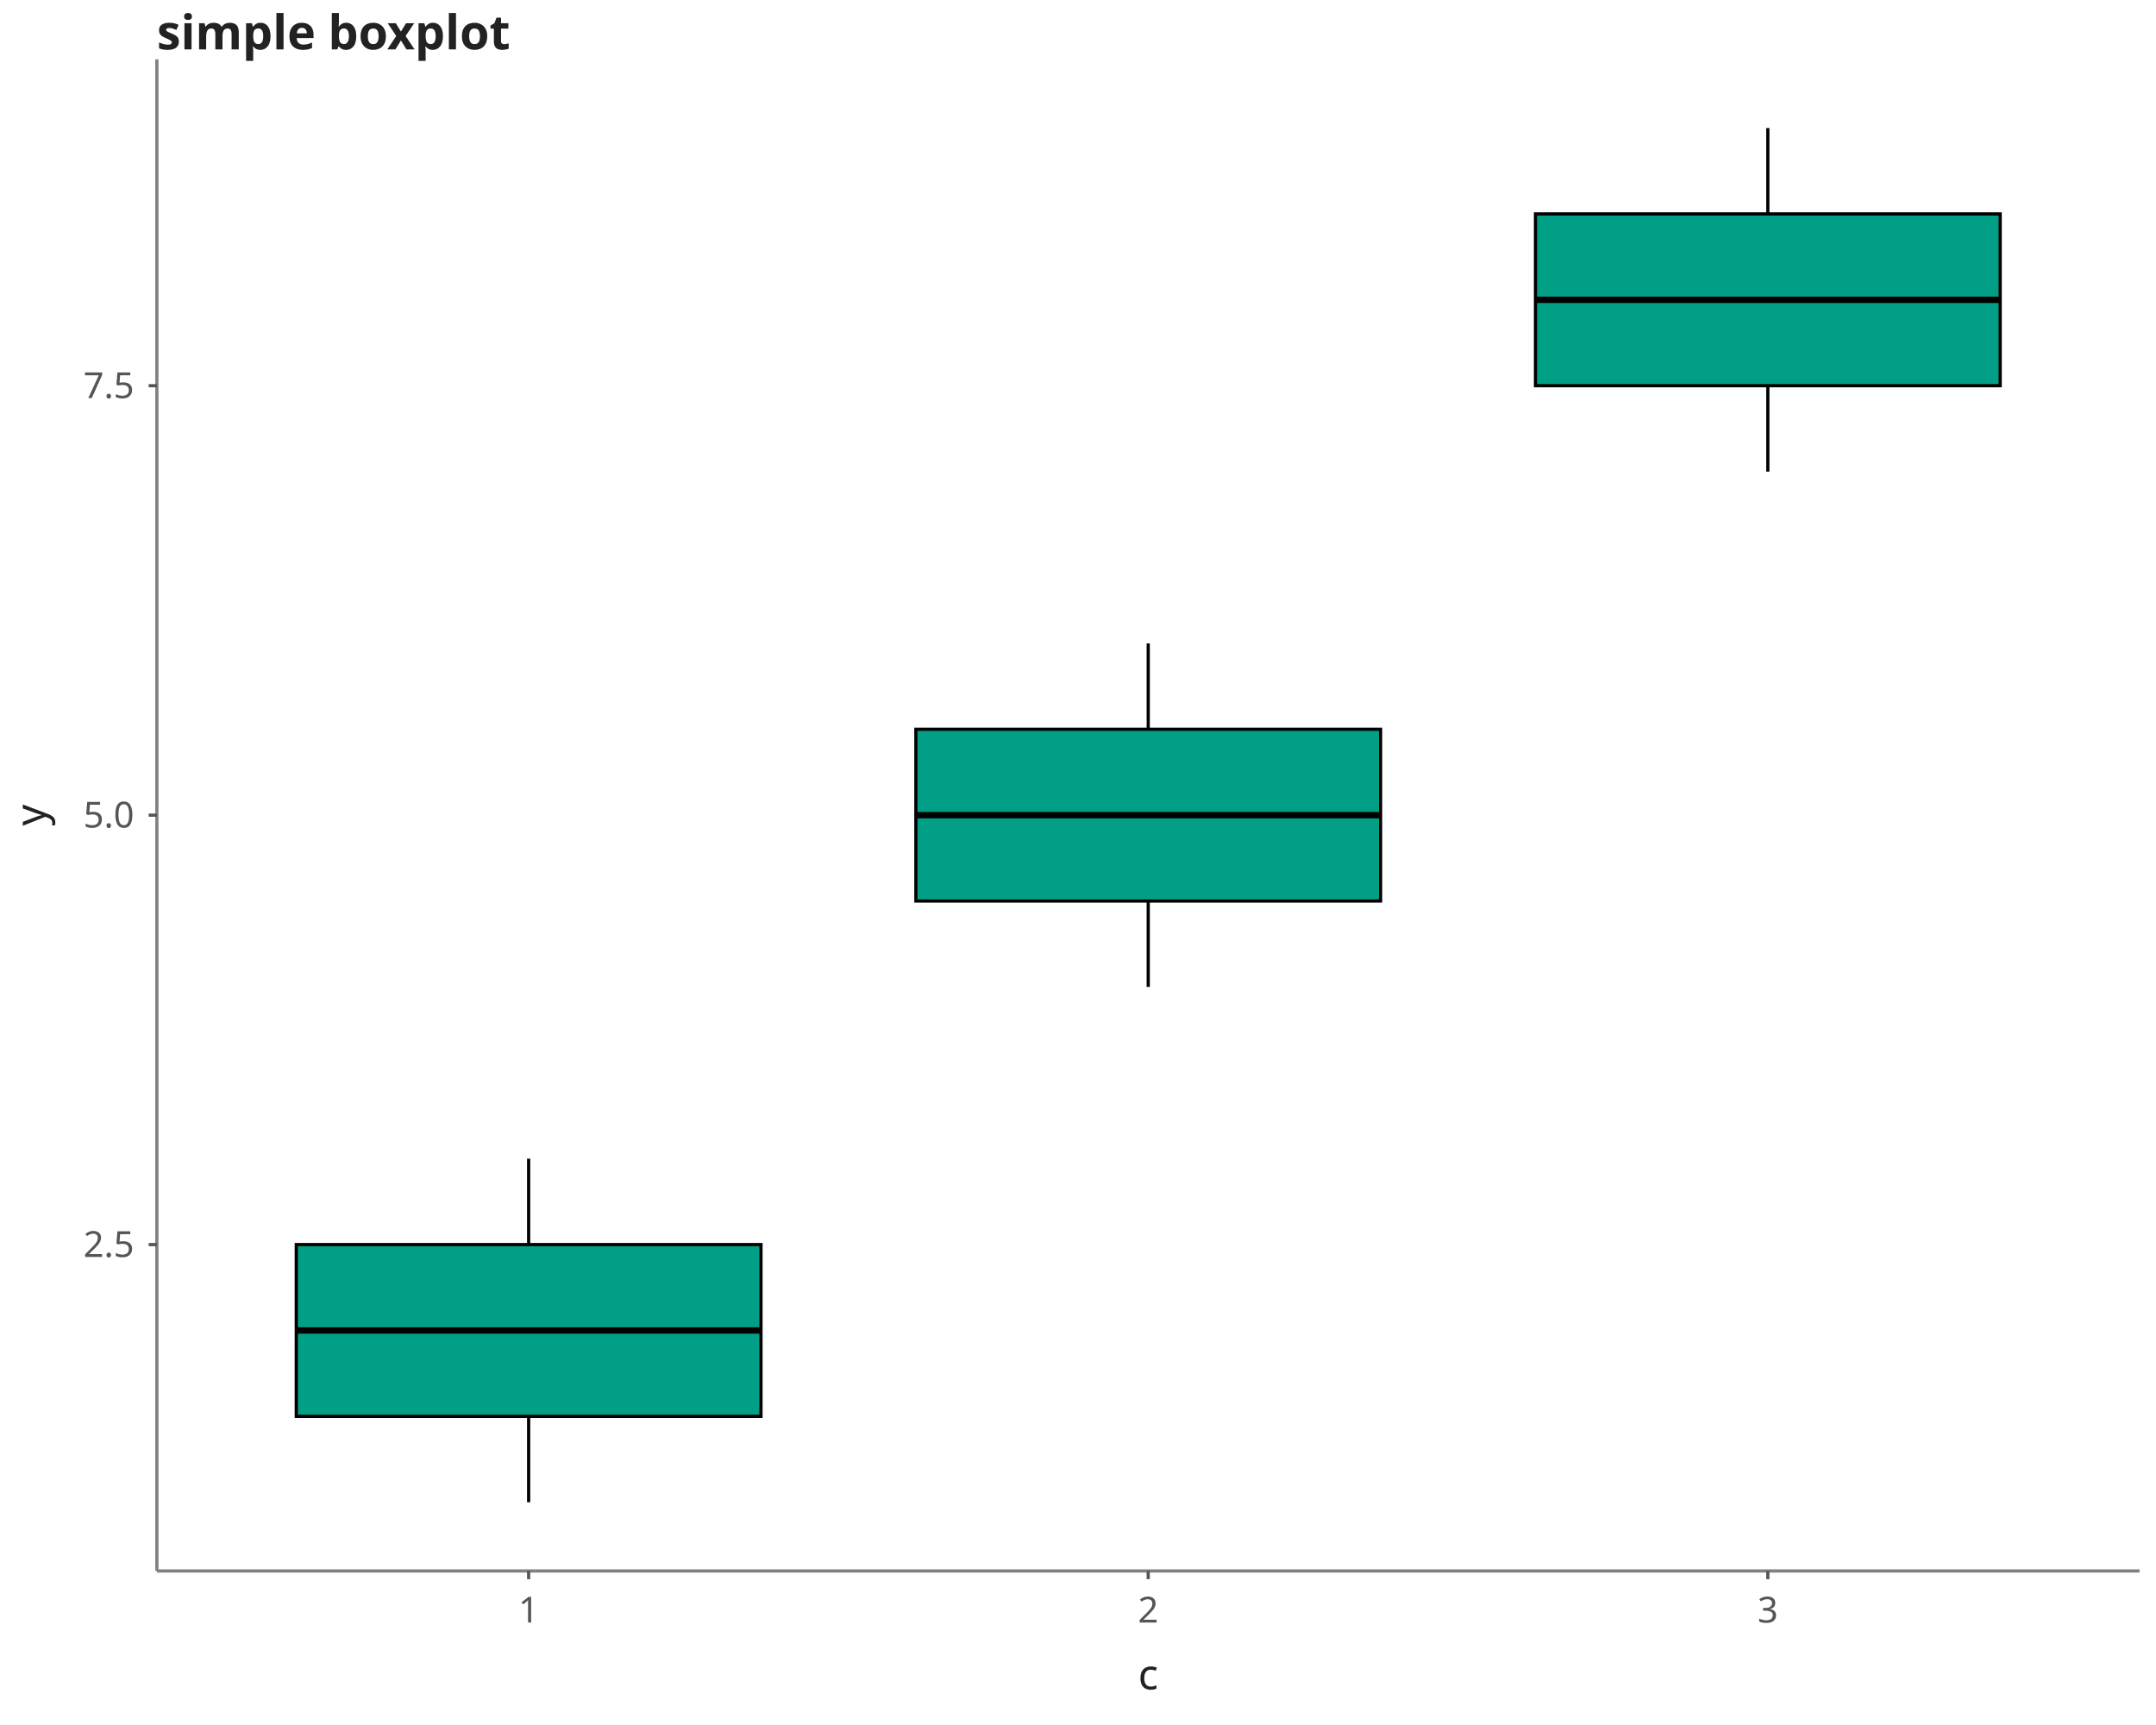
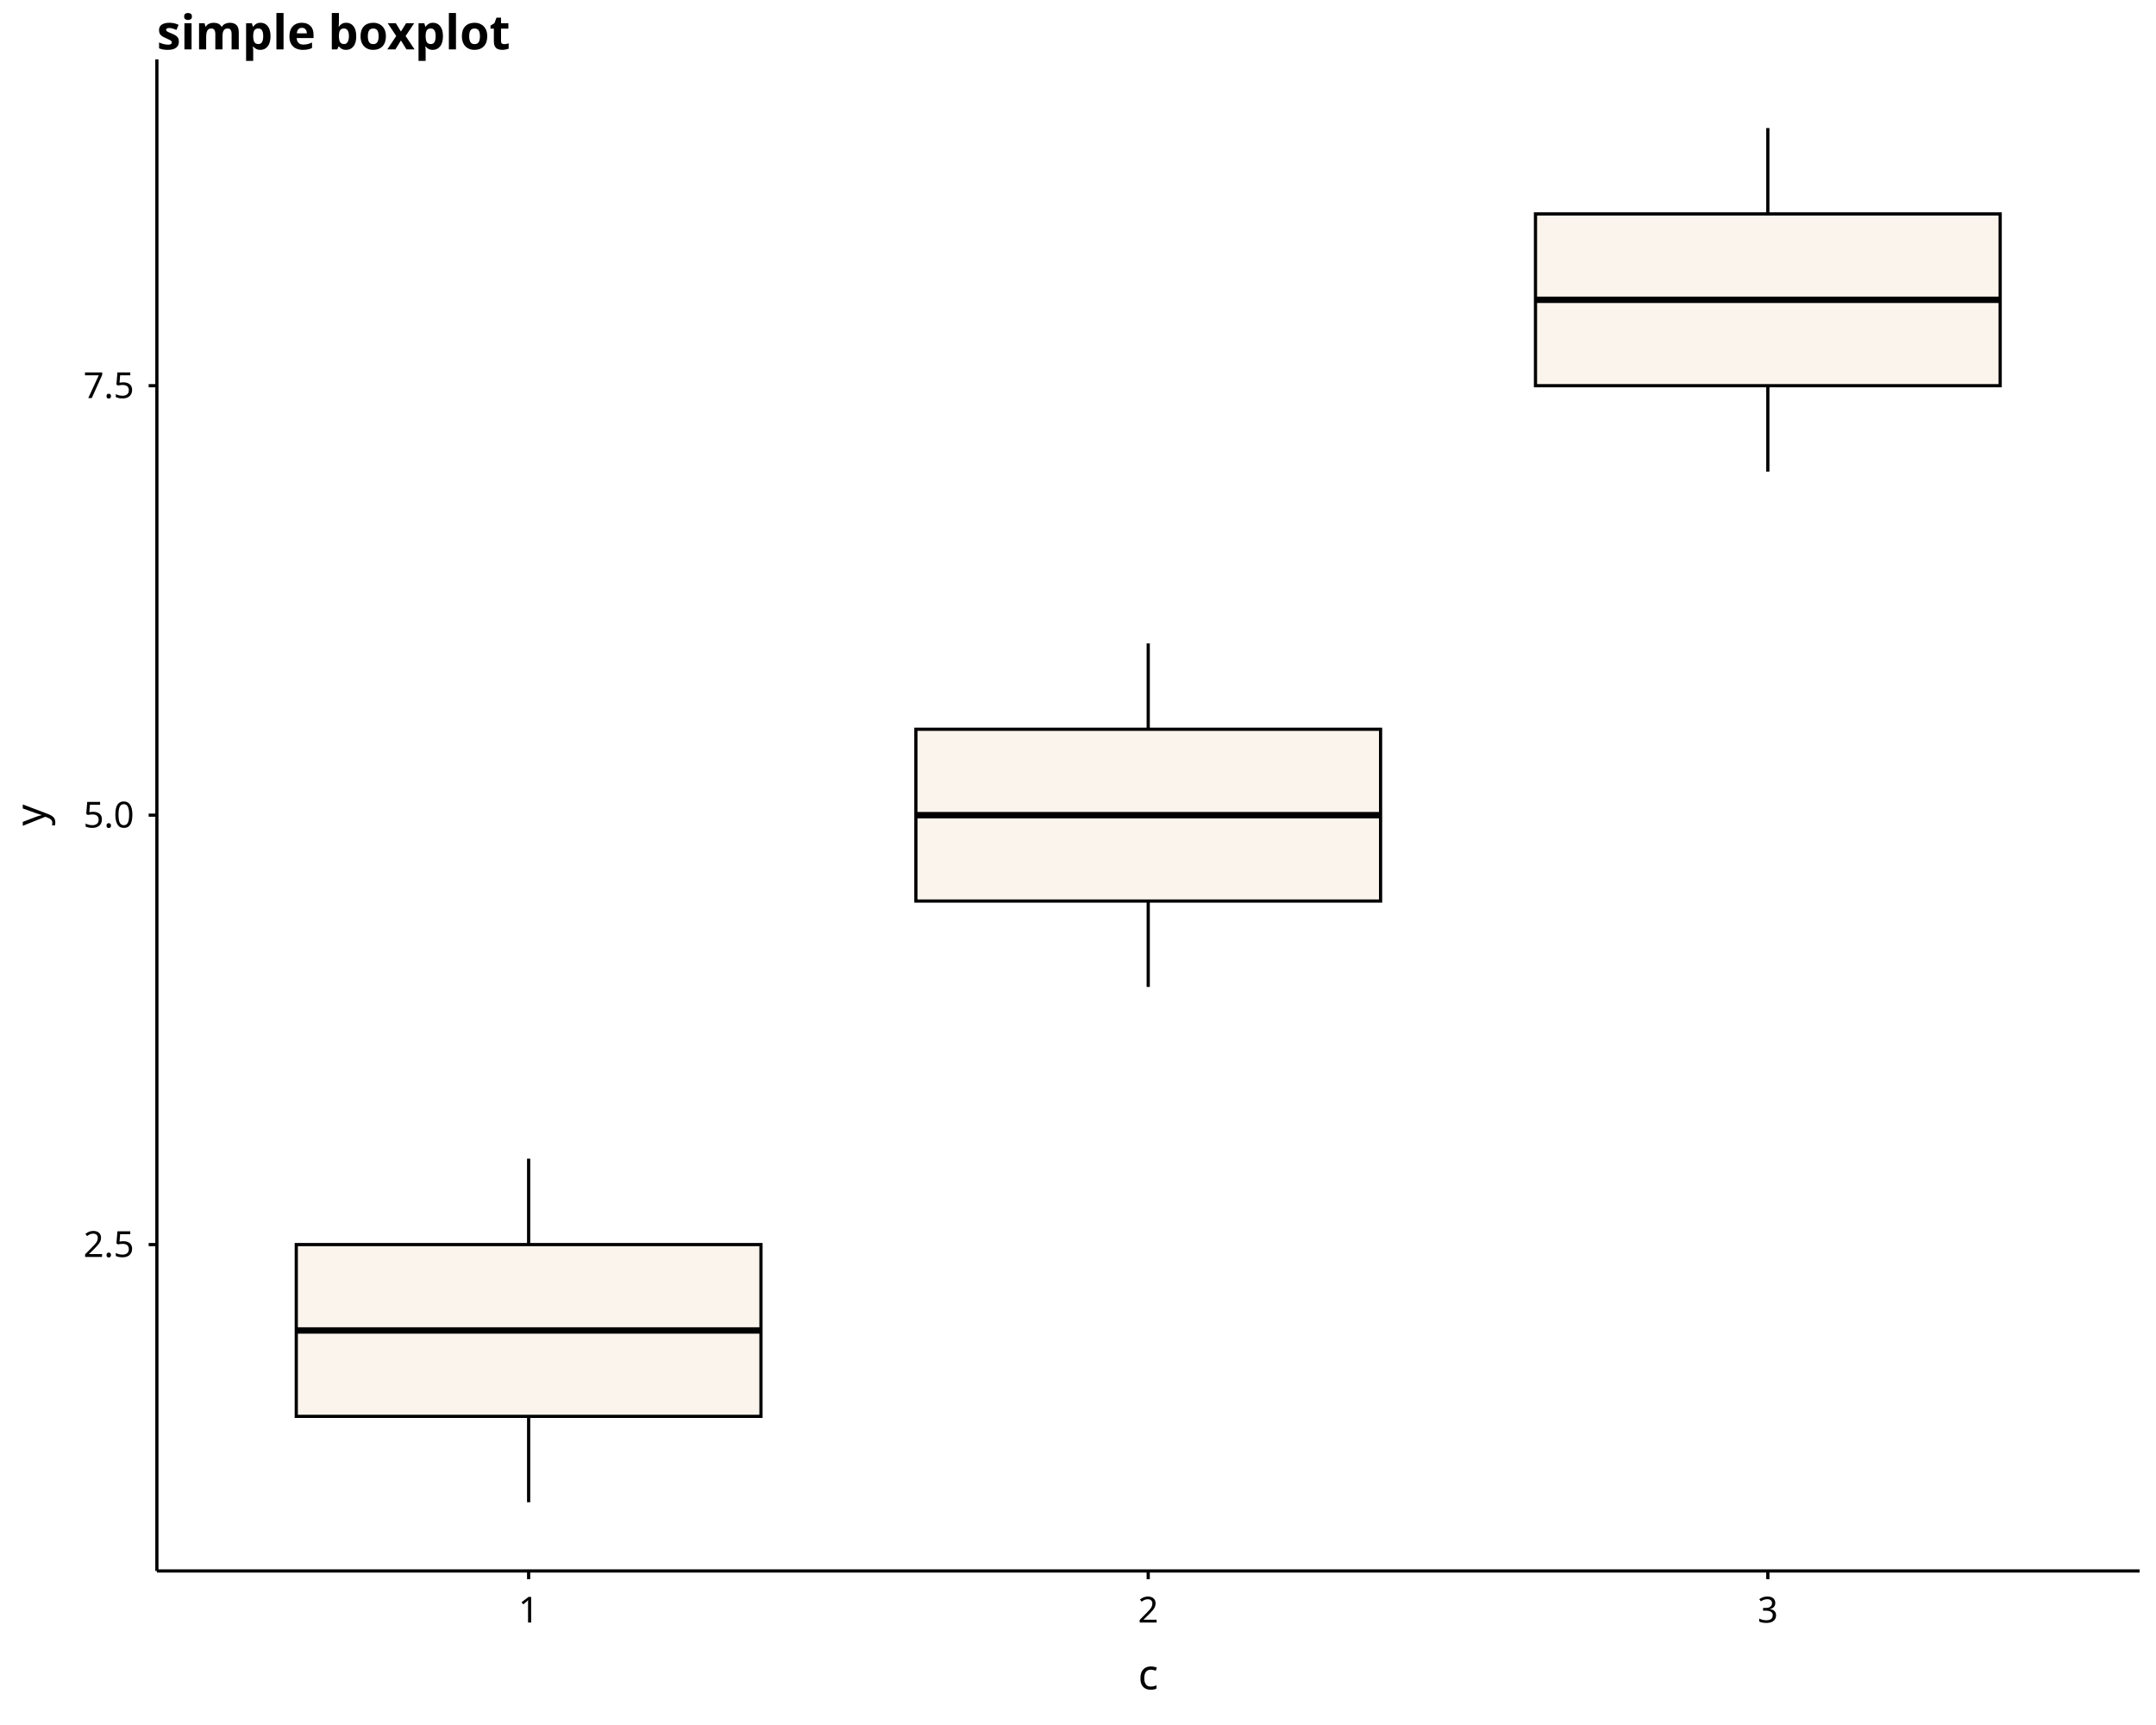
<svg xmlns="http://www.w3.org/2000/svg" class="svglite" data-engine-version="2.0" width="720.00pt" height="576.00pt" viewBox="0 0 720.00 576.00">
  <defs>
    <style type="text/css">
    .svglite line, .svglite polyline, .svglite polygon, .svglite path, .svglite rect, .svglite circle {
      fill: none;
      stroke: #000000;
      stroke-linecap: round;
      stroke-linejoin: round;
      stroke-miterlimit: 10.00;
    }
  </style>
  </defs>
  <rect width="100%" height="100%" style="stroke: none; fill: #FFFFFF;" />
  <defs>
    <clipPath id="cpMC4wMHw3MjAuMDB8MC4wMHw1NzYuMDA=">
      <rect x="0.00" y="0.00" width="720.00" height="576.00" />
    </clipPath>
  </defs>
  <g clip-path="url(#cpMC4wMHw3MjAuMDB8MC4wMHw1NzYuMDA=)">
    <rect x="0.00" y="0.00" width="720.00" height="576.00" style="stroke-width: 1.07; stroke: #FFFFFF; fill: #FFFFFF;" />
  </g>
  <defs>
    <clipPath id="cpNTIuMzl8NzE0LjUyfDE5LjgxfDUyNC41Ng==">
      <rect x="52.39" y="19.81" width="662.13" height="504.75" />
    </clipPath>
  </defs>
  <g clip-path="url(#cpNTIuMzl8NzE0LjUyfDE5LjgxfDUyNC41Ng==)">
    <line x1="176.54" y1="415.58" x2="176.54" y2="386.90" style="stroke-width: 1.07; stroke-linecap: butt;" />
    <line x1="176.54" y1="472.94" x2="176.54" y2="501.62" style="stroke-width: 1.07; stroke-linecap: butt;" />
-     <polygon points="98.94,415.58 98.94,472.94 254.13,472.94 254.13,415.58 98.94,415.58 " style="stroke-width: 1.07; stroke-linecap: butt; stroke-linejoin: miter; fill: #01A086;" />
+     <polygon points="98.94,415.58 98.94,472.94 254.13,472.94 254.13,415.58 98.94,415.58 " style="stroke-width: 1.07; stroke-linecap: butt; stroke-linejoin: miter; fill: #FAF4ED;" />
    <line x1="98.94" y1="444.26" x2="254.13" y2="444.26" style="stroke-width: 2.13; stroke-linecap: butt; stroke-linejoin: miter;" />
    <line x1="383.45" y1="243.51" x2="383.45" y2="214.83" style="stroke-width: 1.07; stroke-linecap: butt;" />
    <line x1="383.45" y1="300.87" x2="383.45" y2="329.55" style="stroke-width: 1.07; stroke-linecap: butt;" />
-     <polygon points="305.86,243.51 305.86,300.87 461.05,300.87 461.05,243.51 305.86,243.51 " style="stroke-width: 1.07; stroke-linecap: butt; stroke-linejoin: miter; fill: #01A086;" />
+     <polygon points="305.86,243.51 305.86,300.87 461.05,300.87 461.05,243.51 305.86,243.51 " style="stroke-width: 1.07; stroke-linecap: butt; stroke-linejoin: miter; fill: #FAF4ED;" />
    <line x1="305.86" y1="272.19" x2="461.05" y2="272.19" style="stroke-width: 2.13; stroke-linecap: butt; stroke-linejoin: miter;" />
    <line x1="590.37" y1="71.43" x2="590.37" y2="42.76" style="stroke-width: 1.07; stroke-linecap: butt;" />
    <line x1="590.37" y1="128.79" x2="590.37" y2="157.47" style="stroke-width: 1.07; stroke-linecap: butt;" />
-     <polygon points="512.78,71.43 512.78,128.79 667.96,128.79 667.96,71.43 512.78,71.43 " style="stroke-width: 1.07; stroke-linecap: butt; stroke-linejoin: miter; fill: #01A086;" />
+     <polygon points="512.78,71.43 512.78,128.79 667.96,128.79 667.96,71.43 512.78,71.43 " style="stroke-width: 1.07; stroke-linecap: butt; stroke-linejoin: miter; fill: #FAF4ED;" />
    <line x1="512.78" y1="100.11" x2="667.96" y2="100.11" style="stroke-width: 2.13; stroke-linecap: butt; stroke-linejoin: miter;" />
  </g>
  <g clip-path="url(#cpMC4wMHw3MjAuMDB8MC4wMHw1NzYuMDA=)">
-     <polyline points="52.39,524.56 52.39,19.81 " style="stroke-width: 1.07; stroke: #808080; stroke-linecap: butt;" />
-     <text x="36.32" y="419.71" text-anchor="middle" style="font-size: 12.00px; fill: #555555; font-family: sans;" textLength="16.68px" lengthAdjust="spacingAndGlyphs">2.5</text>
-     <text x="36.32" y="276.32" text-anchor="middle" style="font-size: 12.00px; fill: #555555; font-family: sans;" textLength="16.68px" lengthAdjust="spacingAndGlyphs">5.0</text>
-     <text x="36.32" y="132.92" text-anchor="middle" style="font-size: 12.00px; fill: #555555; font-family: sans;" textLength="16.68px" lengthAdjust="spacingAndGlyphs">7.5</text>
-     <polyline points="49.65,415.58 52.39,415.58 " style="stroke-width: 1.07; stroke: #555555; stroke-linecap: butt;" />
-     <polyline points="49.65,272.19 52.39,272.19 " style="stroke-width: 1.07; stroke: #555555; stroke-linecap: butt;" />
-     <polyline points="49.65,128.79 52.39,128.79 " style="stroke-width: 1.07; stroke: #555555; stroke-linecap: butt;" />
-     <polyline points="52.39,524.56 714.52,524.56 " style="stroke-width: 1.07; stroke: #808080; stroke-linecap: butt;" />
-     <polyline points="176.54,527.30 176.54,524.56 " style="stroke-width: 1.07; stroke: #555555; stroke-linecap: butt;" />
-     <polyline points="383.45,527.30 383.45,524.56 " style="stroke-width: 1.07; stroke: #555555; stroke-linecap: butt;" />
-     <polyline points="590.37,527.30 590.37,524.56 " style="stroke-width: 1.07; stroke: #555555; stroke-linecap: butt;" />
-     <text x="176.54" y="541.79" text-anchor="middle" style="font-size: 12.00px; fill: #555555; font-family: sans;" textLength="6.67px" lengthAdjust="spacingAndGlyphs">1</text>
-     <text x="383.45" y="541.79" text-anchor="middle" style="font-size: 12.00px; fill: #555555; font-family: sans;" textLength="6.67px" lengthAdjust="spacingAndGlyphs">2</text>
-     <text x="590.37" y="541.79" text-anchor="middle" style="font-size: 12.00px; fill: #555555; font-family: sans;" textLength="6.67px" lengthAdjust="spacingAndGlyphs">3</text>
-     <text x="383.45" y="564.09" text-anchor="middle" style="font-size: 14.00px; fill: #222222; font-family: sans;" textLength="7.01px" lengthAdjust="spacingAndGlyphs">c</text>
-     <text transform="translate(15.11,272.19) rotate(-90)" text-anchor="middle" style="font-size: 14.00px; fill: #222222; font-family: sans;" textLength="7.01px" lengthAdjust="spacingAndGlyphs">y</text>
-     <text x="52.39" y="16.49" style="font-size: 16.00px; font-weight: bold; fill: #222222; font-family: sans;" textLength="102.29px" lengthAdjust="spacingAndGlyphs">simple boxplot</text>
+     <polyline points="52.39,524.56 52.39,19.81 " style="stroke-width: 1.07; stroke-linecap: butt;" />
+     <text x="36.32" y="419.71" text-anchor="middle" style="font-size: 12.00px; font-family: sans;" textLength="16.68px" lengthAdjust="spacingAndGlyphs">2.5</text>
+     <text x="36.32" y="276.32" text-anchor="middle" style="font-size: 12.00px; font-family: sans;" textLength="16.68px" lengthAdjust="spacingAndGlyphs">5.0</text>
+     <text x="36.32" y="132.92" text-anchor="middle" style="font-size: 12.00px; font-family: sans;" textLength="16.68px" lengthAdjust="spacingAndGlyphs">7.5</text>
+     <polyline points="49.65,415.58 52.39,415.58 " style="stroke-width: 1.07; stroke-linecap: butt;" />
+     <polyline points="49.65,272.19 52.39,272.19 " style="stroke-width: 1.07; stroke-linecap: butt;" />
+     <polyline points="49.65,128.79 52.39,128.79 " style="stroke-width: 1.07; stroke-linecap: butt;" />
+     <polyline points="52.39,524.56 714.52,524.56 " style="stroke-width: 1.07; stroke-linecap: butt;" />
+     <polyline points="176.54,527.30 176.54,524.56 " style="stroke-width: 1.07; stroke-linecap: butt;" />
+     <polyline points="383.45,527.30 383.45,524.56 " style="stroke-width: 1.07; stroke-linecap: butt;" />
+     <polyline points="590.37,527.30 590.37,524.56 " style="stroke-width: 1.07; stroke-linecap: butt;" />
+     <text x="176.54" y="541.79" text-anchor="middle" style="font-size: 12.00px; font-family: sans;" textLength="6.67px" lengthAdjust="spacingAndGlyphs">1</text>
+     <text x="383.45" y="541.79" text-anchor="middle" style="font-size: 12.00px; font-family: sans;" textLength="6.67px" lengthAdjust="spacingAndGlyphs">2</text>
+     <text x="590.37" y="541.79" text-anchor="middle" style="font-size: 12.00px; font-family: sans;" textLength="6.67px" lengthAdjust="spacingAndGlyphs">3</text>
+     <text x="383.45" y="564.09" text-anchor="middle" style="font-size: 14.00px; font-family: sans;" textLength="7.01px" lengthAdjust="spacingAndGlyphs">c</text>
+     <text transform="translate(15.11,272.19) rotate(-90)" text-anchor="middle" style="font-size: 14.00px; font-family: sans;" textLength="7.01px" lengthAdjust="spacingAndGlyphs">y</text>
+     <text x="52.39" y="16.49" style="font-size: 16.00px; font-weight: bold; font-family: sans;" textLength="102.29px" lengthAdjust="spacingAndGlyphs">simple boxplot</text>
  </g>
</svg>
